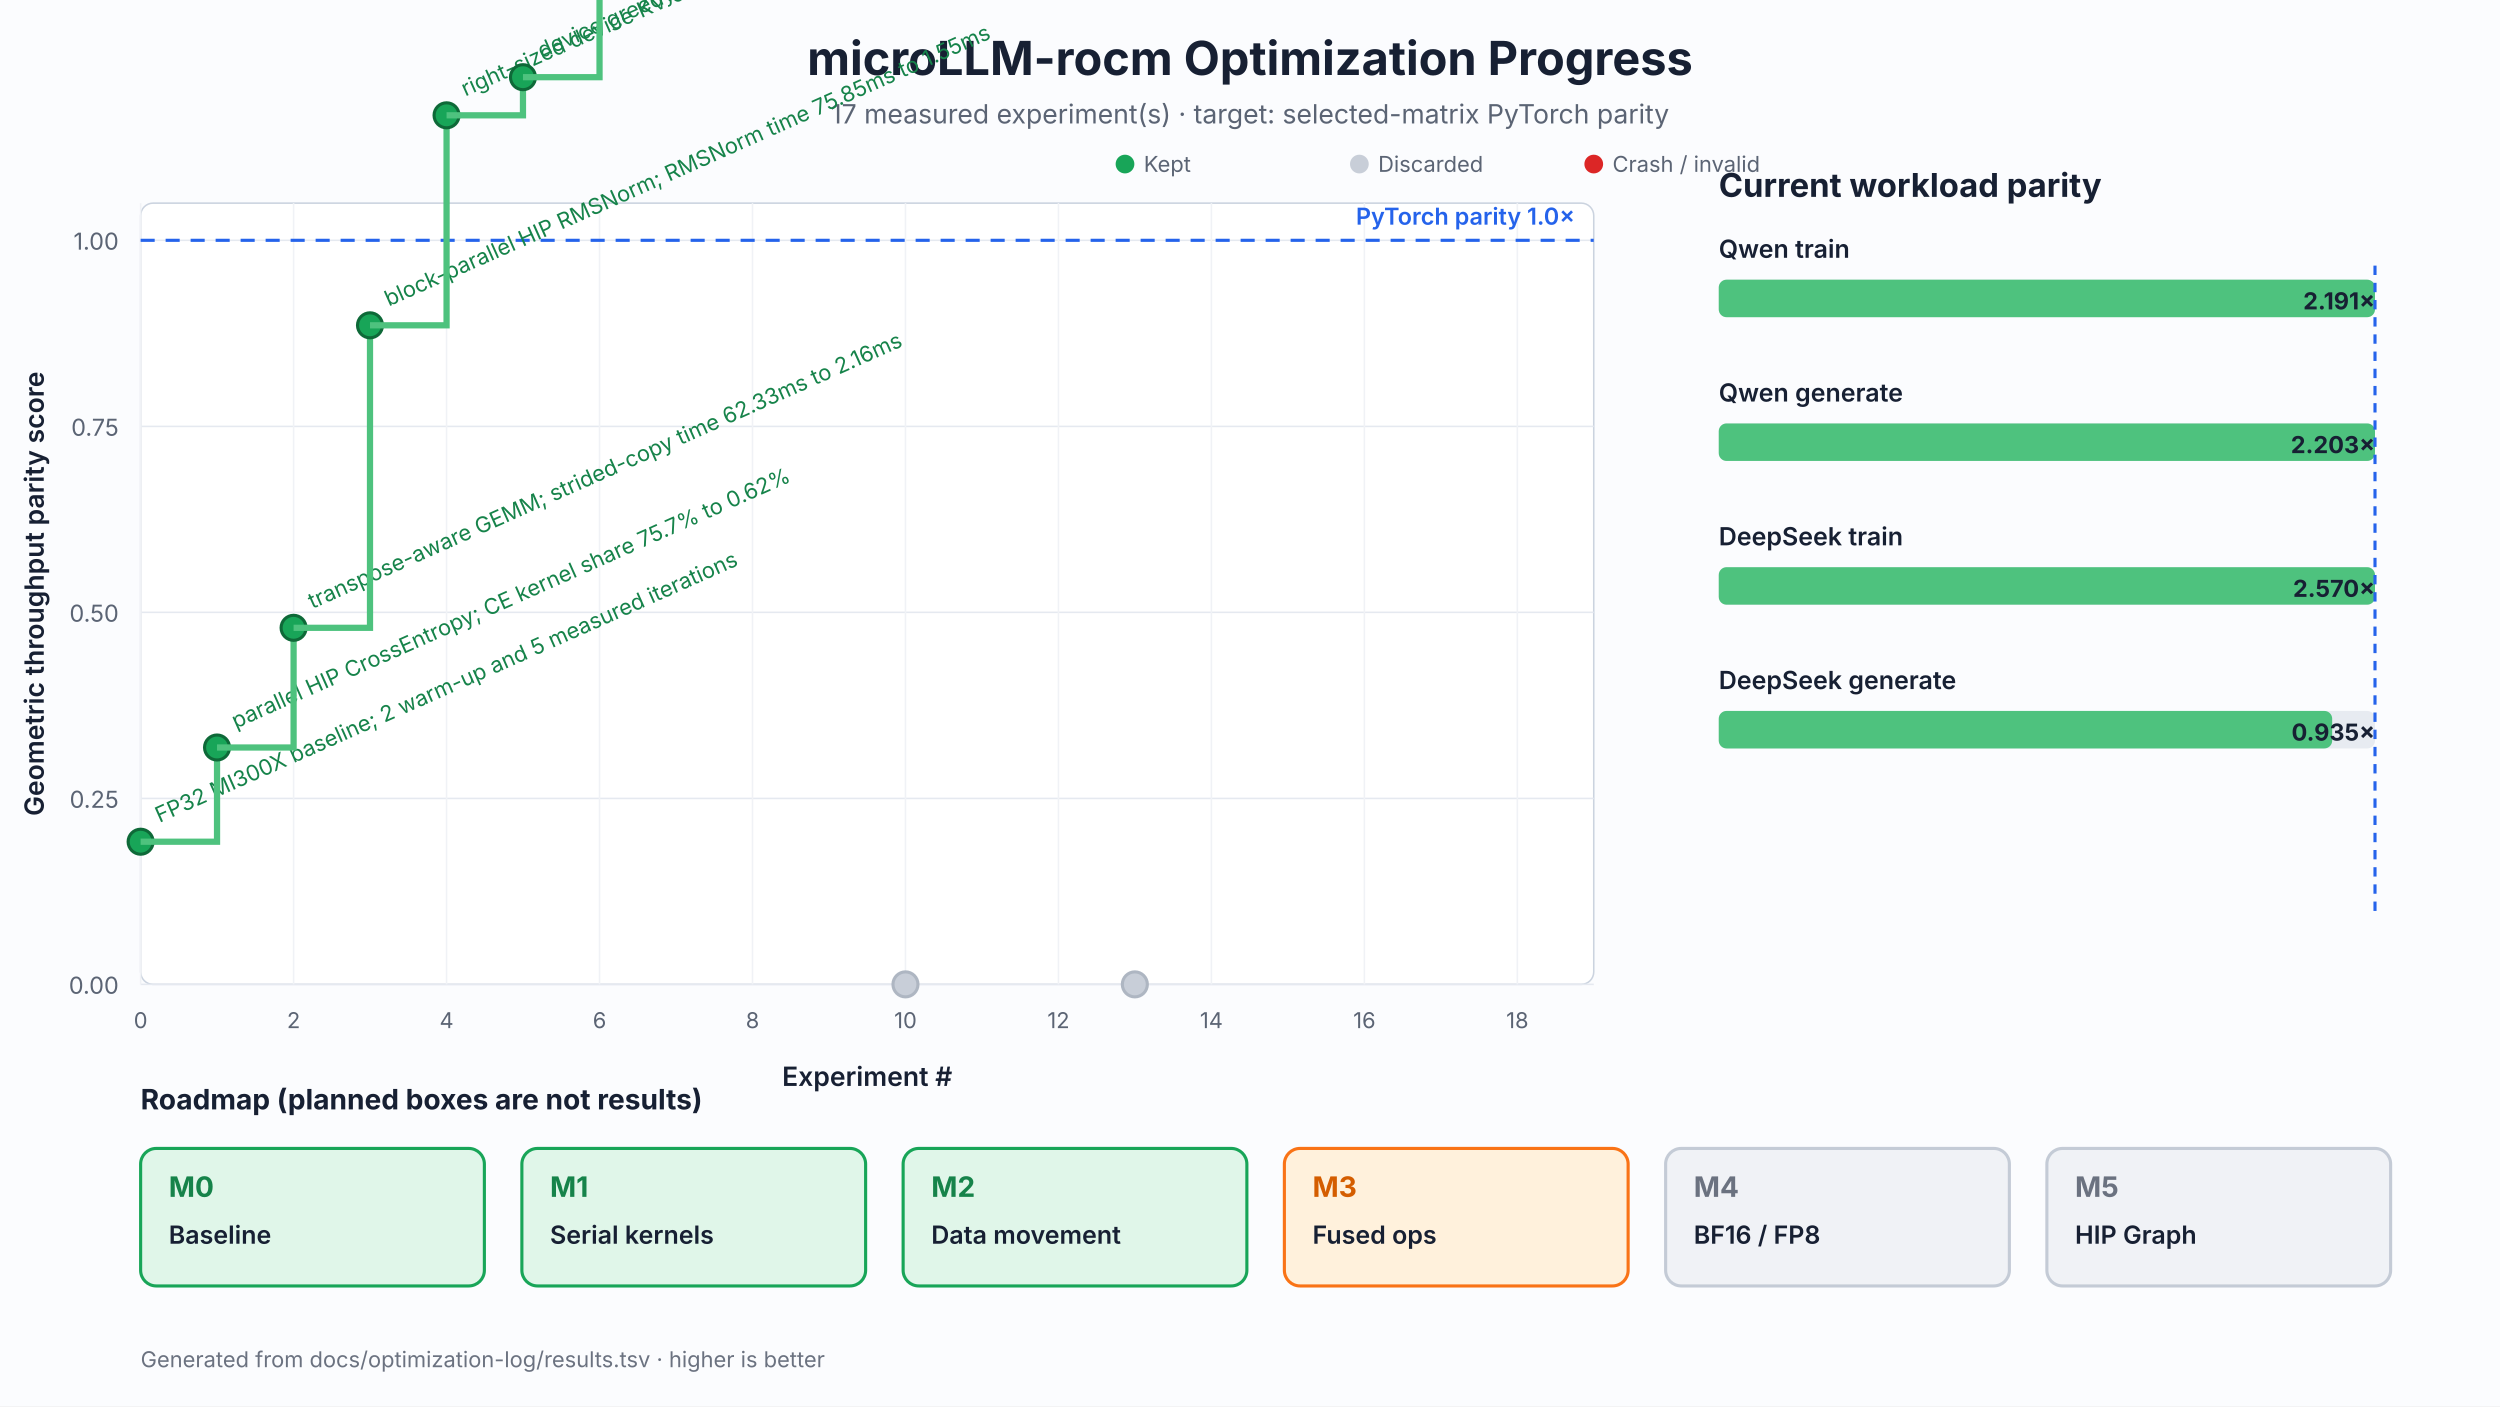
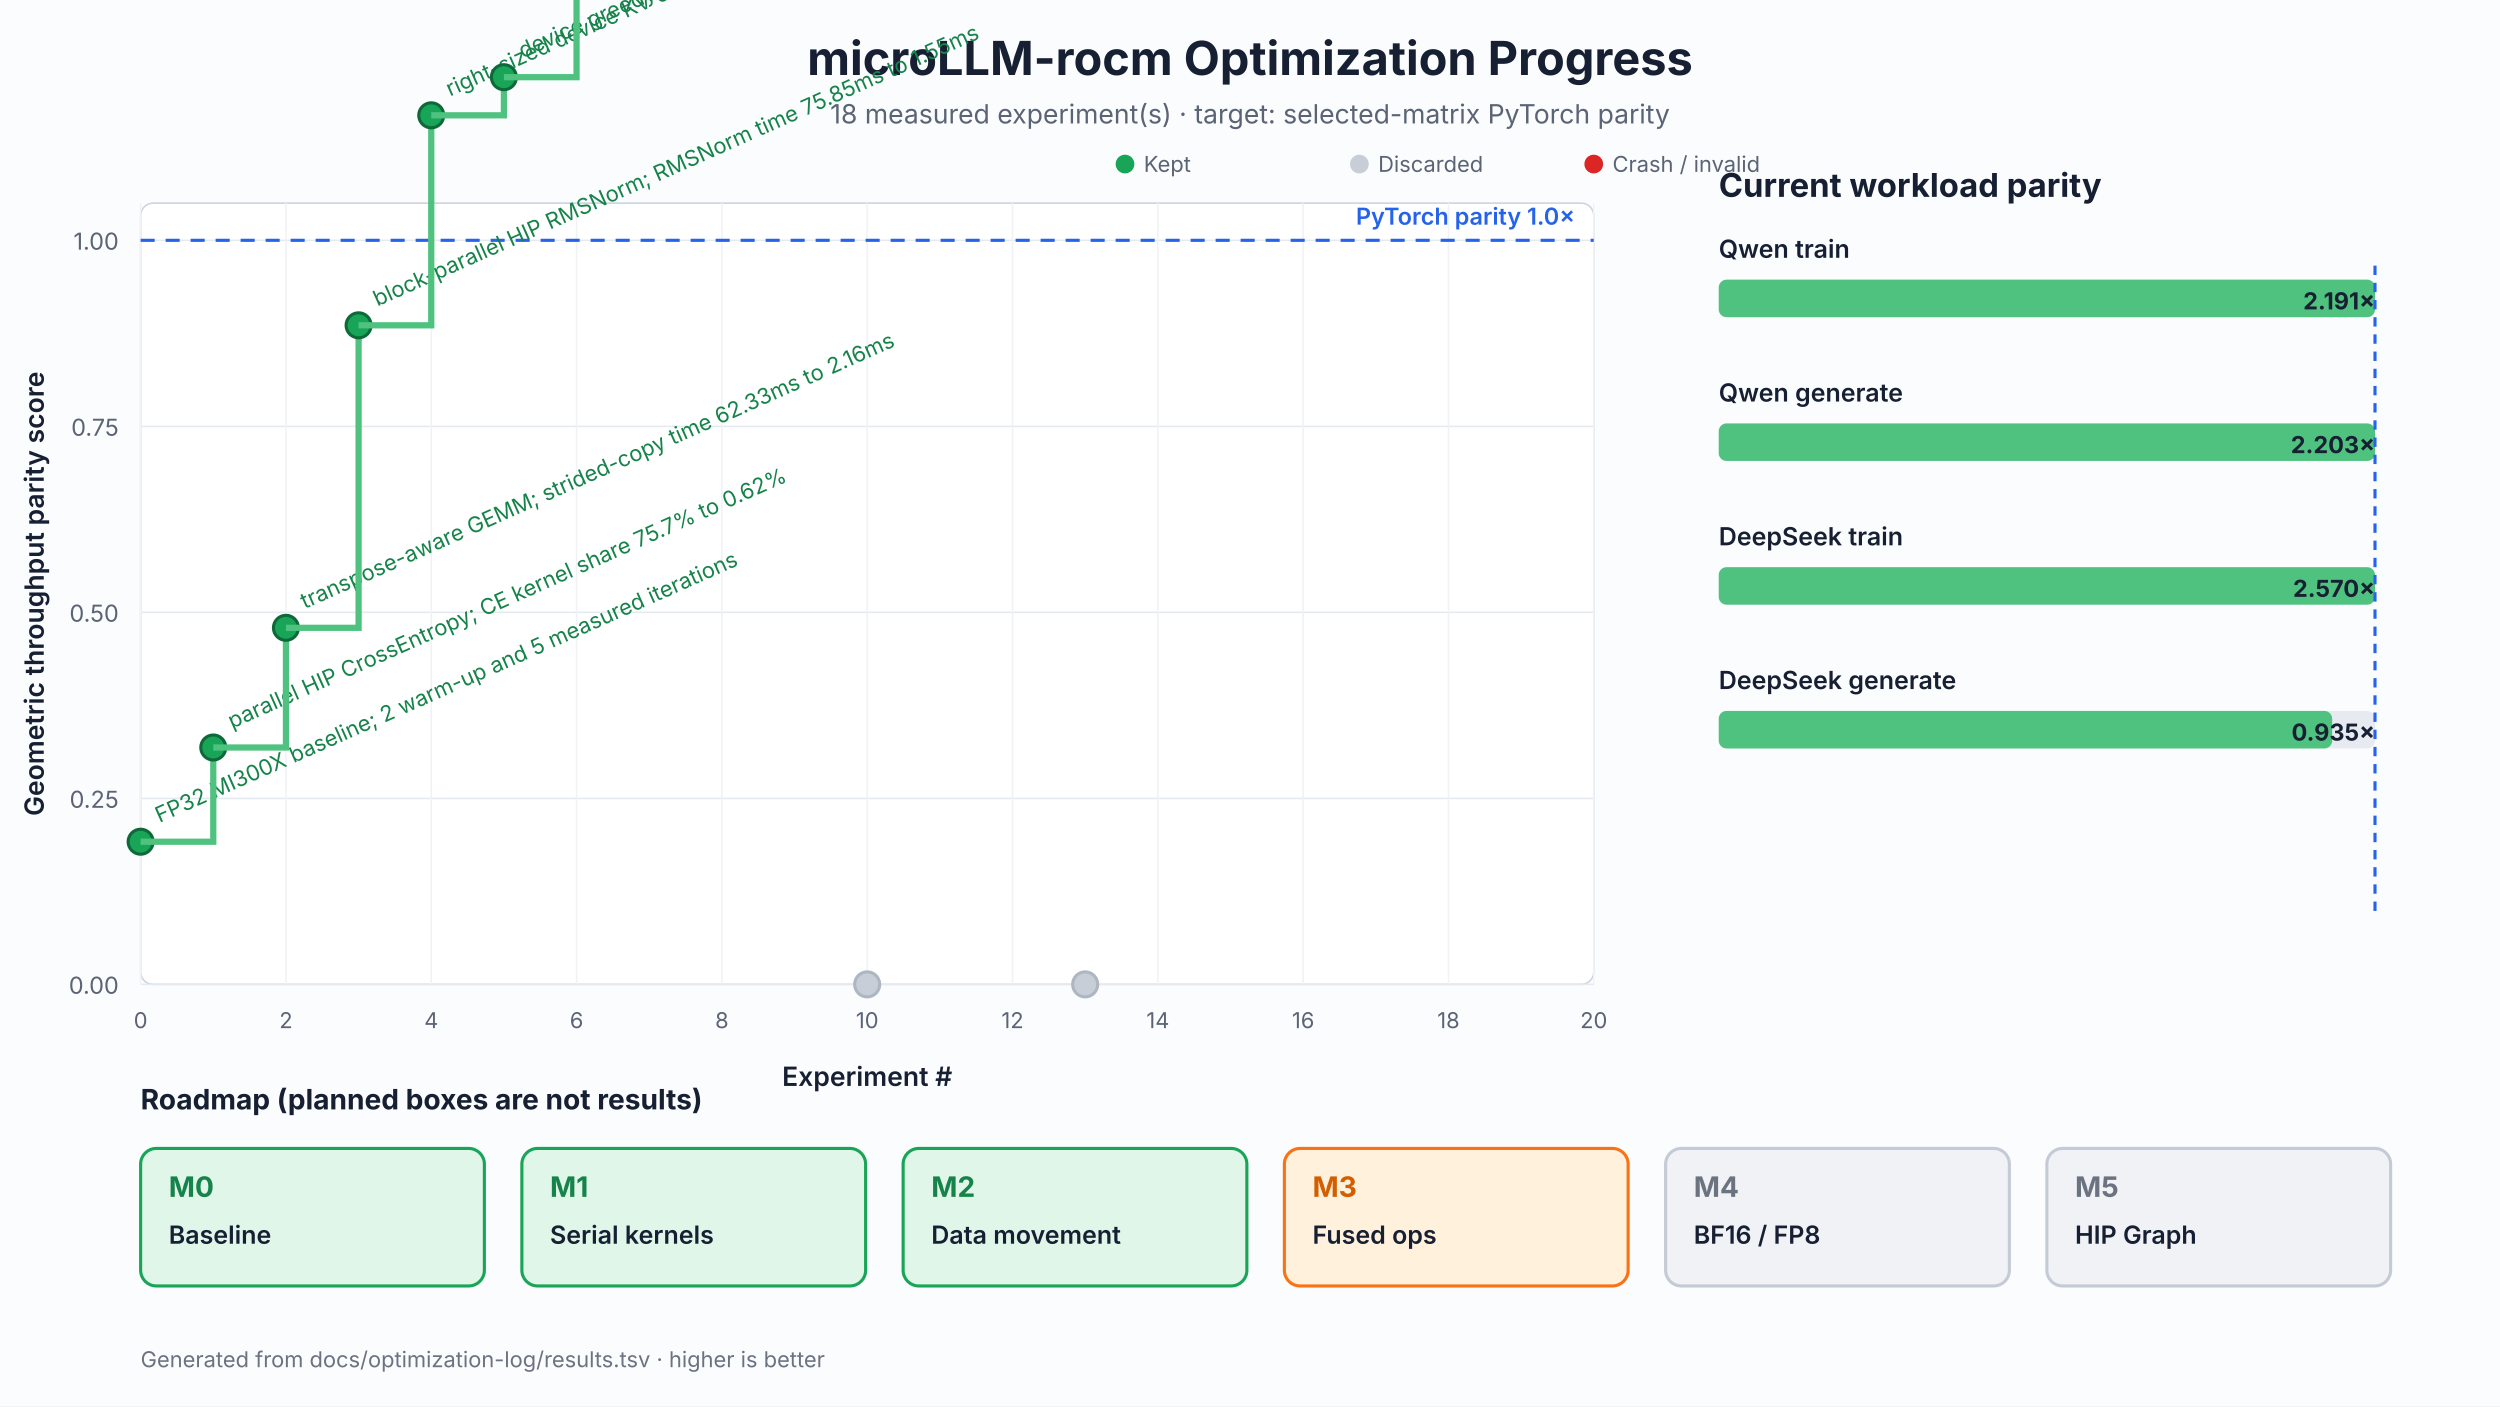
<svg xmlns="http://www.w3.org/2000/svg" width="1600" height="900" viewBox="0 0 1600 900">
  <rect width="100%" height="100%" fill="#fbfcfe" />
  <text x="800.0" y="48.0" font-family="Inter,Arial,sans-serif" font-size="30" fill="#172033" text-anchor="middle" font-weight="700">microLLM-rocm Optimization Progress</text>
-   <text x="800.0" y="79.0" font-family="Inter,Arial,sans-serif" font-size="17" fill="#5b6474" text-anchor="middle" font-weight="400">17 measured experiment(s) · target: selected-matrix PyTorch parity</text>
+   <text x="800.0" y="79.0" font-family="Inter,Arial,sans-serif" font-size="17" fill="#5b6474" text-anchor="middle" font-weight="400">18 measured experiment(s) · target: selected-matrix PyTorch parity</text>
  <rect x="90" y="130" width="930" height="500" fill="#ffffff" stroke="#cbd3df" rx="8" />
  <line x1="90" y1="630.0" x2="1020" y2="630.0" stroke="#e5e9f0" />
  <text x="76.0" y="636.0" font-family="Inter,Arial,sans-serif" font-size="15" fill="#5b6474" text-anchor="end" font-weight="400">0.00</text>
  <line x1="90" y1="511.0" x2="1020" y2="511.0" stroke="#e5e9f0" />
  <text x="76.0" y="517.0" font-family="Inter,Arial,sans-serif" font-size="15" fill="#5b6474" text-anchor="end" font-weight="400">0.25</text>
  <line x1="90" y1="391.9" x2="1020" y2="391.9" stroke="#e5e9f0" />
  <text x="76.0" y="397.9" font-family="Inter,Arial,sans-serif" font-size="15" fill="#5b6474" text-anchor="end" font-weight="400">0.50</text>
  <line x1="90" y1="272.9" x2="1020" y2="272.9" stroke="#e5e9f0" />
  <text x="76.0" y="278.9" font-family="Inter,Arial,sans-serif" font-size="15" fill="#5b6474" text-anchor="end" font-weight="400">0.75</text>
  <line x1="90" y1="153.8" x2="1020" y2="153.8" stroke="#e5e9f0" />
  <text x="76.0" y="159.8" font-family="Inter,Arial,sans-serif" font-size="15" fill="#5b6474" text-anchor="end" font-weight="400">1.00</text>
  <line x1="90.0" y1="130" x2="90.0" y2="630" stroke="#f0f2f6" />
  <text x="90.0" y="658.0" font-family="Inter,Arial,sans-serif" font-size="14" fill="#5b6474" text-anchor="middle" font-weight="400">0</text>
-   <line x1="187.9" y1="130" x2="187.9" y2="630" stroke="#f0f2f6" />
-   <text x="187.9" y="658.0" font-family="Inter,Arial,sans-serif" font-size="14" fill="#5b6474" text-anchor="middle" font-weight="400">2</text>
-   <line x1="285.8" y1="130" x2="285.8" y2="630" stroke="#f0f2f6" />
-   <text x="285.8" y="658.0" font-family="Inter,Arial,sans-serif" font-size="14" fill="#5b6474" text-anchor="middle" font-weight="400">4</text>
-   <line x1="383.7" y1="130" x2="383.7" y2="630" stroke="#f0f2f6" />
-   <text x="383.7" y="658.0" font-family="Inter,Arial,sans-serif" font-size="14" fill="#5b6474" text-anchor="middle" font-weight="400">6</text>
-   <line x1="481.6" y1="130" x2="481.6" y2="630" stroke="#f0f2f6" />
-   <text x="481.6" y="658.0" font-family="Inter,Arial,sans-serif" font-size="14" fill="#5b6474" text-anchor="middle" font-weight="400">8</text>
-   <line x1="579.5" y1="130" x2="579.5" y2="630" stroke="#f0f2f6" />
-   <text x="579.5" y="658.0" font-family="Inter,Arial,sans-serif" font-size="14" fill="#5b6474" text-anchor="middle" font-weight="400">10</text>
-   <line x1="677.4" y1="130" x2="677.4" y2="630" stroke="#f0f2f6" />
-   <text x="677.4" y="658.0" font-family="Inter,Arial,sans-serif" font-size="14" fill="#5b6474" text-anchor="middle" font-weight="400">12</text>
-   <line x1="775.3" y1="130" x2="775.3" y2="630" stroke="#f0f2f6" />
-   <text x="775.3" y="658.0" font-family="Inter,Arial,sans-serif" font-size="14" fill="#5b6474" text-anchor="middle" font-weight="400">14</text>
-   <line x1="873.2" y1="130" x2="873.2" y2="630" stroke="#f0f2f6" />
-   <text x="873.2" y="658.0" font-family="Inter,Arial,sans-serif" font-size="14" fill="#5b6474" text-anchor="middle" font-weight="400">16</text>
-   <line x1="971.1" y1="130" x2="971.1" y2="630" stroke="#f0f2f6" />
-   <text x="971.1" y="658.0" font-family="Inter,Arial,sans-serif" font-size="14" fill="#5b6474" text-anchor="middle" font-weight="400">18</text>
+   <line x1="183.0" y1="130" x2="183.0" y2="630" stroke="#f0f2f6" />
+   <text x="183.0" y="658.0" font-family="Inter,Arial,sans-serif" font-size="14" fill="#5b6474" text-anchor="middle" font-weight="400">2</text>
+   <line x1="276.0" y1="130" x2="276.0" y2="630" stroke="#f0f2f6" />
+   <text x="276.0" y="658.0" font-family="Inter,Arial,sans-serif" font-size="14" fill="#5b6474" text-anchor="middle" font-weight="400">4</text>
+   <line x1="369.0" y1="130" x2="369.0" y2="630" stroke="#f0f2f6" />
+   <text x="369.0" y="658.0" font-family="Inter,Arial,sans-serif" font-size="14" fill="#5b6474" text-anchor="middle" font-weight="400">6</text>
+   <line x1="462.0" y1="130" x2="462.0" y2="630" stroke="#f0f2f6" />
+   <text x="462.0" y="658.0" font-family="Inter,Arial,sans-serif" font-size="14" fill="#5b6474" text-anchor="middle" font-weight="400">8</text>
+   <line x1="555.0" y1="130" x2="555.0" y2="630" stroke="#f0f2f6" />
+   <text x="555.0" y="658.0" font-family="Inter,Arial,sans-serif" font-size="14" fill="#5b6474" text-anchor="middle" font-weight="400">10</text>
+   <line x1="648.0" y1="130" x2="648.0" y2="630" stroke="#f0f2f6" />
+   <text x="648.0" y="658.0" font-family="Inter,Arial,sans-serif" font-size="14" fill="#5b6474" text-anchor="middle" font-weight="400">12</text>
+   <line x1="741.0" y1="130" x2="741.0" y2="630" stroke="#f0f2f6" />
+   <text x="741.0" y="658.0" font-family="Inter,Arial,sans-serif" font-size="14" fill="#5b6474" text-anchor="middle" font-weight="400">14</text>
+   <line x1="834.0" y1="130" x2="834.0" y2="630" stroke="#f0f2f6" />
+   <text x="834.0" y="658.0" font-family="Inter,Arial,sans-serif" font-size="14" fill="#5b6474" text-anchor="middle" font-weight="400">16</text>
+   <line x1="927.0" y1="130" x2="927.0" y2="630" stroke="#f0f2f6" />
+   <text x="927.0" y="658.0" font-family="Inter,Arial,sans-serif" font-size="14" fill="#5b6474" text-anchor="middle" font-weight="400">18</text>
+   <line x1="1020.0" y1="130" x2="1020.0" y2="630" stroke="#f0f2f6" />
+   <text x="1020.0" y="658.0" font-family="Inter,Arial,sans-serif" font-size="14" fill="#5b6474" text-anchor="middle" font-weight="400">20</text>
  <line x1="90" y1="153.8" x2="1020" y2="153.8" stroke="#2563eb" stroke-width="2" stroke-dasharray="9 7" />
  <text x="1008.0" y="143.8" font-family="Inter,Arial,sans-serif" font-size="15" fill="#2563eb" text-anchor="end" font-weight="600">PyTorch parity 1.0×</text>
  <circle cx="90.0" cy="538.7" r="8" fill="#18a558" stroke="#0e6938" stroke-width="2" />
  <text x="102.0" y="526.7" font-family="Inter,Arial,sans-serif" font-size="14" fill="#16834a" text-anchor="start" font-weight="400" transform="rotate(-24 102.0 526.7)">FP32 MI300X baseline; 2 warm-up and 5 measured iterations</text>
-   <path d="M 90.0 538.7 H 138.9 V 478.4" fill="none" stroke="#4ec27e" stroke-width="4" />
-   <circle cx="138.9" cy="478.4" r="8" fill="#18a558" stroke="#0e6938" stroke-width="2" />
-   <text x="150.9" y="466.4" font-family="Inter,Arial,sans-serif" font-size="14" fill="#16834a" text-anchor="start" font-weight="400" transform="rotate(-24 150.9 466.4)">parallel HIP CrossEntropy; CE kernel share 75.7% to 0.62%</text>
-   <path d="M 138.9 478.4 H 187.9 V 401.8" fill="none" stroke="#4ec27e" stroke-width="4" />
-   <circle cx="187.9" cy="401.8" r="8" fill="#18a558" stroke="#0e6938" stroke-width="2" />
-   <text x="199.9" y="389.8" font-family="Inter,Arial,sans-serif" font-size="14" fill="#16834a" text-anchor="start" font-weight="400" transform="rotate(-24 199.9 389.8)">transpose-aware GEMM; strided-copy time 62.33ms to 2.16ms</text>
-   <path d="M 187.9 401.8 H 236.8 V 208.2" fill="none" stroke="#4ec27e" stroke-width="4" />
-   <circle cx="236.8" cy="208.2" r="8" fill="#18a558" stroke="#0e6938" stroke-width="2" />
-   <text x="248.8" y="196.2" font-family="Inter,Arial,sans-serif" font-size="14" fill="#16834a" text-anchor="start" font-weight="400" transform="rotate(-24 248.8 196.2)">block-parallel HIP RMSNorm; RMSNorm time 75.85ms to 1.55ms</text>
-   <path d="M 236.8 208.2 H 285.8 V 73.8" fill="none" stroke="#4ec27e" stroke-width="4" />
-   <circle cx="285.8" cy="73.8" r="8" fill="#18a558" stroke="#0e6938" stroke-width="2" />
-   <text x="297.8" y="61.8" font-family="Inter,Arial,sans-serif" font-size="14" fill="#16834a" text-anchor="start" font-weight="400" transform="rotate(-24 297.8 61.8)">right-sized device KV cache and direct GQA; score crosses selected-matrix parity</text>
-   <path d="M 285.8 73.8 H 334.7 V 49.4" fill="none" stroke="#4ec27e" stroke-width="4" />
-   <circle cx="334.7" cy="49.4" r="8" fill="#18a558" stroke="#0e6938" stroke-width="2" />
-   <text x="346.7" y="37.4" font-family="Inter,Arial,sans-serif" font-size="14" fill="#16834a" text-anchor="start" font-weight="400" transform="rotate(-24 346.7 37.4)">device greedy argmax; generated-token D2H records 9 to 1</text>
-   <path d="M 334.7 49.4 H 383.7 V -179.8" fill="none" stroke="#4ec27e" stroke-width="4" />
-   <circle cx="383.7" cy="-179.8" r="8" fill="#18a558" stroke="#0e6938" stroke-width="2" />
-   <text x="395.7" y="-191.8" font-family="Inter,Arial,sans-serif" font-size="14" fill="#16834a" text-anchor="start" font-weight="400" transform="rotate(-24 395.7 -191.8)">steady-state exact-size HIP pool; measured backend allocations reduced 7x to 66x</text>
-   <circle cx="432.6" cy="-165.1" r="8" fill="#c8ced8" stroke="#aeb6c2" stroke-width="2" />
-   <circle cx="481.6" cy="-154.2" r="8" fill="#c8ced8" stroke="#aeb6c2" stroke-width="2" />
-   <path d="M 383.7 -179.8 H 530.5 V -204.4" fill="none" stroke="#4ec27e" stroke-width="4" />
-   <circle cx="530.5" cy="-204.4" r="8" fill="#18a558" stroke="#0e6938" stroke-width="2" />
-   <text x="542.5" y="-216.4" font-family="Inter,Arial,sans-serif" font-size="14" fill="#16834a" text-anchor="start" font-weight="400" transform="rotate(-24 542.5 -216.4)">fused cached decode Attention; generation medians improved 5.5% and 8.1%</text>
-   <circle cx="579.5" cy="630.0" r="8" fill="#c8ced8" stroke="#aeb6c2" stroke-width="2" />
-   <circle cx="628.4" cy="-191.9" r="8" fill="#c8ced8" stroke="#aeb6c2" stroke-width="2" />
-   <path d="M 530.5 -204.4 H 677.4 V -213.1" fill="none" stroke="#4ec27e" stroke-width="4" />
-   <circle cx="677.4" cy="-213.1" r="8" fill="#18a558" stroke="#0e6938" stroke-width="2" />
-   <text x="689.4" y="-225.1" font-family="Inter,Arial,sans-serif" font-size="14" fill="#16834a" text-anchor="start" font-weight="400" transform="rotate(-24 689.4 -225.1)">two-stage large-vocabulary argmax; Kernel time reduced 96.7%</text>
-   <circle cx="726.3" cy="630.0" r="8" fill="#c8ced8" stroke="#aeb6c2" stroke-width="2" />
-   <path d="M 677.4 -213.1 H 873.2 V -219.6" fill="none" stroke="#4ec27e" stroke-width="4" />
-   <circle cx="873.2" cy="-219.6" r="8" fill="#18a558" stroke="#0e6938" stroke-width="2" />
-   <text x="885.2" y="-231.6" font-family="Inter,Arial,sans-serif" font-size="14" fill="#16834a" text-anchor="start" font-weight="400" transform="rotate(-24 885.2 -231.6)">fused Q/K projection bias plus split-half RoPE; paired inference medians improved 13.7% and 6.6%</text>
-   <path d="M 873.2 -219.6 H 922.1 V -228.7" fill="none" stroke="#4ec27e" stroke-width="4" />
-   <circle cx="922.1" cy="-228.7" r="8" fill="#18a558" stroke="#0e6938" stroke-width="2" />
-   <text x="934.1" y="-240.7" font-family="Inter,Arial,sans-serif" font-size="14" fill="#16834a" text-anchor="start" font-weight="400" transform="rotate(-24 934.1 -240.7)">fused cached residual add plus RMSNorm; Qwen gained 8.9% while DeepSeek regressed 4.2%</text>
-   <path d="M 922.1 -228.7 H 971.1 V -248.7" fill="none" stroke="#4ec27e" stroke-width="4" />
-   <circle cx="971.1" cy="-248.7" r="8" fill="#18a558" stroke="#0e6938" stroke-width="2" />
-   <text x="983.1" y="-260.7" font-family="Inter,Arial,sans-serif" font-size="14" fill="#16834a" text-anchor="start" font-weight="400" transform="rotate(-24 983.1 -260.7)">512-thread wide residual normalization; DeepSeek generation median improved 9.6%</text>
+   <path d="M 90.0 538.7 H 136.5 V 478.4" fill="none" stroke="#4ec27e" stroke-width="4" />
+   <circle cx="136.5" cy="478.4" r="8" fill="#18a558" stroke="#0e6938" stroke-width="2" />
+   <text x="148.5" y="466.4" font-family="Inter,Arial,sans-serif" font-size="14" fill="#16834a" text-anchor="start" font-weight="400" transform="rotate(-24 148.5 466.4)">parallel HIP CrossEntropy; CE kernel share 75.7% to 0.62%</text>
+   <path d="M 136.5 478.4 H 183.0 V 401.8" fill="none" stroke="#4ec27e" stroke-width="4" />
+   <circle cx="183.0" cy="401.8" r="8" fill="#18a558" stroke="#0e6938" stroke-width="2" />
+   <text x="195.0" y="389.8" font-family="Inter,Arial,sans-serif" font-size="14" fill="#16834a" text-anchor="start" font-weight="400" transform="rotate(-24 195.0 389.8)">transpose-aware GEMM; strided-copy time 62.33ms to 2.16ms</text>
+   <path d="M 183.0 401.8 H 229.5 V 208.2" fill="none" stroke="#4ec27e" stroke-width="4" />
+   <circle cx="229.5" cy="208.2" r="8" fill="#18a558" stroke="#0e6938" stroke-width="2" />
+   <text x="241.5" y="196.2" font-family="Inter,Arial,sans-serif" font-size="14" fill="#16834a" text-anchor="start" font-weight="400" transform="rotate(-24 241.5 196.2)">block-parallel HIP RMSNorm; RMSNorm time 75.85ms to 1.55ms</text>
+   <path d="M 229.5 208.2 H 276.0 V 73.8" fill="none" stroke="#4ec27e" stroke-width="4" />
+   <circle cx="276.0" cy="73.8" r="8" fill="#18a558" stroke="#0e6938" stroke-width="2" />
+   <text x="288.0" y="61.8" font-family="Inter,Arial,sans-serif" font-size="14" fill="#16834a" text-anchor="start" font-weight="400" transform="rotate(-24 288.0 61.8)">right-sized device KV cache and direct GQA; score crosses selected-matrix parity</text>
+   <path d="M 276.0 73.8 H 322.5 V 49.4" fill="none" stroke="#4ec27e" stroke-width="4" />
+   <circle cx="322.5" cy="49.4" r="8" fill="#18a558" stroke="#0e6938" stroke-width="2" />
+   <text x="334.5" y="37.4" font-family="Inter,Arial,sans-serif" font-size="14" fill="#16834a" text-anchor="start" font-weight="400" transform="rotate(-24 334.5 37.4)">device greedy argmax; generated-token D2H records 9 to 1</text>
+   <path d="M 322.5 49.4 H 369.0 V -179.8" fill="none" stroke="#4ec27e" stroke-width="4" />
+   <circle cx="369.0" cy="-179.8" r="8" fill="#18a558" stroke="#0e6938" stroke-width="2" />
+   <text x="381.0" y="-191.8" font-family="Inter,Arial,sans-serif" font-size="14" fill="#16834a" text-anchor="start" font-weight="400" transform="rotate(-24 381.0 -191.8)">steady-state exact-size HIP pool; measured backend allocations reduced 7x to 66x</text>
+   <circle cx="415.5" cy="-165.1" r="8" fill="#c8ced8" stroke="#aeb6c2" stroke-width="2" />
+   <circle cx="462.0" cy="-154.2" r="8" fill="#c8ced8" stroke="#aeb6c2" stroke-width="2" />
+   <path d="M 369.0 -179.8 H 508.5 V -204.4" fill="none" stroke="#4ec27e" stroke-width="4" />
+   <circle cx="508.5" cy="-204.4" r="8" fill="#18a558" stroke="#0e6938" stroke-width="2" />
+   <text x="520.5" y="-216.4" font-family="Inter,Arial,sans-serif" font-size="14" fill="#16834a" text-anchor="start" font-weight="400" transform="rotate(-24 520.5 -216.4)">fused cached decode Attention; generation medians improved 5.5% and 8.1%</text>
+   <circle cx="555.0" cy="630.0" r="8" fill="#c8ced8" stroke="#aeb6c2" stroke-width="2" />
+   <circle cx="601.5" cy="-191.9" r="8" fill="#c8ced8" stroke="#aeb6c2" stroke-width="2" />
+   <path d="M 508.5 -204.4 H 648.0 V -213.1" fill="none" stroke="#4ec27e" stroke-width="4" />
+   <circle cx="648.0" cy="-213.1" r="8" fill="#18a558" stroke="#0e6938" stroke-width="2" />
+   <text x="660.0" y="-225.1" font-family="Inter,Arial,sans-serif" font-size="14" fill="#16834a" text-anchor="start" font-weight="400" transform="rotate(-24 660.0 -225.1)">two-stage large-vocabulary argmax; Kernel time reduced 96.7%</text>
+   <circle cx="694.5" cy="630.0" r="8" fill="#c8ced8" stroke="#aeb6c2" stroke-width="2" />
+   <path d="M 648.0 -213.1 H 834.0 V -219.6" fill="none" stroke="#4ec27e" stroke-width="4" />
+   <circle cx="834.0" cy="-219.6" r="8" fill="#18a558" stroke="#0e6938" stroke-width="2" />
+   <text x="846.0" y="-231.6" font-family="Inter,Arial,sans-serif" font-size="14" fill="#16834a" text-anchor="start" font-weight="400" transform="rotate(-24 846.0 -231.6)">fused Q/K projection bias plus split-half RoPE; paired inference medians improved 13.7% and 6.6%</text>
+   <path d="M 834.0 -219.6 H 880.5 V -228.7" fill="none" stroke="#4ec27e" stroke-width="4" />
+   <circle cx="880.5" cy="-228.7" r="8" fill="#18a558" stroke="#0e6938" stroke-width="2" />
+   <text x="892.5" y="-240.7" font-family="Inter,Arial,sans-serif" font-size="14" fill="#16834a" text-anchor="start" font-weight="400" transform="rotate(-24 892.5 -240.7)">fused cached residual add plus RMSNorm; Qwen gained 8.9% while DeepSeek regressed 4.2%</text>
+   <path d="M 880.5 -228.7 H 927.0 V -248.7" fill="none" stroke="#4ec27e" stroke-width="4" />
+   <circle cx="927.0" cy="-248.7" r="8" fill="#18a558" stroke="#0e6938" stroke-width="2" />
+   <text x="939.0" y="-260.7" font-family="Inter,Arial,sans-serif" font-size="14" fill="#16834a" text-anchor="start" font-weight="400" transform="rotate(-24 939.0 -260.7)">512-thread wide residual normalization; DeepSeek generation median improved 9.6%</text>
+   <circle cx="973.5" cy="-223.0" r="8" fill="#c8ced8" stroke="#aeb6c2" stroke-width="2" />
  <text x="555.0" y="695.0" font-family="Inter,Arial,sans-serif" font-size="17" fill="#172033" text-anchor="middle" font-weight="600">Experiment #</text>
  <text x="28.0" y="380.0" font-family="Inter,Arial,sans-serif" font-size="17" fill="#172033" text-anchor="middle" font-weight="600" transform="rotate(-90 28.0 380.0)">Geometric throughput parity score</text>
  <circle cx="720" cy="105" r="6" fill="#18a558" />
  <text x="732.0" y="110.0" font-family="Inter,Arial,sans-serif" font-size="14" fill="#5b6474" text-anchor="start" font-weight="400">Kept</text>
  <circle cx="870" cy="105" r="6" fill="#c8ced8" />
  <text x="882.0" y="110.0" font-family="Inter,Arial,sans-serif" font-size="14" fill="#5b6474" text-anchor="start" font-weight="400">Discarded</text>
  <circle cx="1020" cy="105" r="6" fill="#dc2626" />
  <text x="1032.0" y="110.0" font-family="Inter,Arial,sans-serif" font-size="14" fill="#5b6474" text-anchor="start" font-weight="400">Crash / invalid</text>
  <text x="1100.0" y="126.0" font-family="Inter,Arial,sans-serif" font-size="21" fill="#172033" text-anchor="start" font-weight="700">Current workload parity</text>
  <text x="1100.0" y="165.0" font-family="Inter,Arial,sans-serif" font-size="16" fill="#172033" text-anchor="start" font-weight="600">Qwen train</text>
  <rect x="1100" y="179" width="420" height="24" rx="5" fill="#e7ebf1" />
  <rect x="1100" y="179" width="420.0" height="24" rx="5" fill="#4ec27e" />
  <text x="1520.0" y="198.0" font-family="Inter,Arial,sans-serif" font-size="15" fill="#172033" text-anchor="end" font-weight="700">2.191×</text>
  <text x="1100.0" y="257.0" font-family="Inter,Arial,sans-serif" font-size="16" fill="#172033" text-anchor="start" font-weight="600">Qwen generate</text>
  <rect x="1100" y="271" width="420" height="24" rx="5" fill="#e7ebf1" />
  <rect x="1100" y="271" width="420.0" height="24" rx="5" fill="#4ec27e" />
  <text x="1520.0" y="290.0" font-family="Inter,Arial,sans-serif" font-size="15" fill="#172033" text-anchor="end" font-weight="700">2.203×</text>
  <text x="1100.0" y="349.0" font-family="Inter,Arial,sans-serif" font-size="16" fill="#172033" text-anchor="start" font-weight="600">DeepSeek train</text>
  <rect x="1100" y="363" width="420" height="24" rx="5" fill="#e7ebf1" />
  <rect x="1100" y="363" width="420.0" height="24" rx="5" fill="#4ec27e" />
  <text x="1520.0" y="382.0" font-family="Inter,Arial,sans-serif" font-size="15" fill="#172033" text-anchor="end" font-weight="700">2.570×</text>
  <text x="1100.0" y="441.0" font-family="Inter,Arial,sans-serif" font-size="16" fill="#172033" text-anchor="start" font-weight="600">DeepSeek generate</text>
  <rect x="1100" y="455" width="420" height="24" rx="5" fill="#e7ebf1" />
  <rect x="1100" y="455" width="392.6" height="24" rx="5" fill="#4ec27e" />
  <text x="1520.0" y="474.0" font-family="Inter,Arial,sans-serif" font-size="15" fill="#172033" text-anchor="end" font-weight="700">0.935×</text>
  <line x1="1520" y1="170" x2="1520" y2="585" stroke="#2563eb" stroke-width="2" stroke-dasharray="6 5" />
  <text x="90.0" y="710.0" font-family="Inter,Arial,sans-serif" font-size="18" fill="#172033" text-anchor="start" font-weight="700">Roadmap (planned boxes are not results)</text>
  <rect x="90" y="735" width="220" height="88" rx="10" fill="#e0f6e9" stroke="#18a558" stroke-width="2" />
  <text x="108.0" y="766.0" font-family="Inter,Arial,sans-serif" font-size="18" fill="#16834a" text-anchor="start" font-weight="700">M0</text>
  <text x="108.0" y="796.0" font-family="Inter,Arial,sans-serif" font-size="16" fill="#172033" text-anchor="start" font-weight="600">Baseline</text>
  <rect x="334" y="735" width="220" height="88" rx="10" fill="#e0f6e9" stroke="#18a558" stroke-width="2" />
  <text x="352.0" y="766.0" font-family="Inter,Arial,sans-serif" font-size="18" fill="#16834a" text-anchor="start" font-weight="700">M1</text>
  <text x="352.0" y="796.0" font-family="Inter,Arial,sans-serif" font-size="16" fill="#172033" text-anchor="start" font-weight="600">Serial kernels</text>
  <rect x="578" y="735" width="220" height="88" rx="10" fill="#e0f6e9" stroke="#18a558" stroke-width="2" />
  <text x="596.0" y="766.0" font-family="Inter,Arial,sans-serif" font-size="18" fill="#16834a" text-anchor="start" font-weight="700">M2</text>
  <text x="596.0" y="796.0" font-family="Inter,Arial,sans-serif" font-size="16" fill="#172033" text-anchor="start" font-weight="600">Data movement</text>
  <rect x="822" y="735" width="220" height="88" rx="10" fill="#fff1dc" stroke="#f97316" stroke-width="2" />
  <text x="840.0" y="766.0" font-family="Inter,Arial,sans-serif" font-size="18" fill="#d45d00" text-anchor="start" font-weight="700">M3</text>
  <text x="840.0" y="796.0" font-family="Inter,Arial,sans-serif" font-size="16" fill="#172033" text-anchor="start" font-weight="600">Fused ops</text>
  <rect x="1066" y="735" width="220" height="88" rx="10" fill="#f0f2f6" stroke="#c4cbd6" stroke-width="2" />
  <text x="1084.0" y="766.0" font-family="Inter,Arial,sans-serif" font-size="18" fill="#6b7280" text-anchor="start" font-weight="700">M4</text>
  <text x="1084.0" y="796.0" font-family="Inter,Arial,sans-serif" font-size="16" fill="#172033" text-anchor="start" font-weight="600">BF16 / FP8</text>
  <rect x="1310" y="735" width="220" height="88" rx="10" fill="#f0f2f6" stroke="#c4cbd6" stroke-width="2" />
  <text x="1328.0" y="766.0" font-family="Inter,Arial,sans-serif" font-size="18" fill="#6b7280" text-anchor="start" font-weight="700">M5</text>
  <text x="1328.0" y="796.0" font-family="Inter,Arial,sans-serif" font-size="16" fill="#172033" text-anchor="start" font-weight="600">HIP Graph</text>
  <text x="90.0" y="875.0" font-family="Inter,Arial,sans-serif" font-size="14" fill="#6b7280" text-anchor="start" font-weight="400">Generated from docs/optimization-log/results.tsv · higher is better</text>
</svg>
